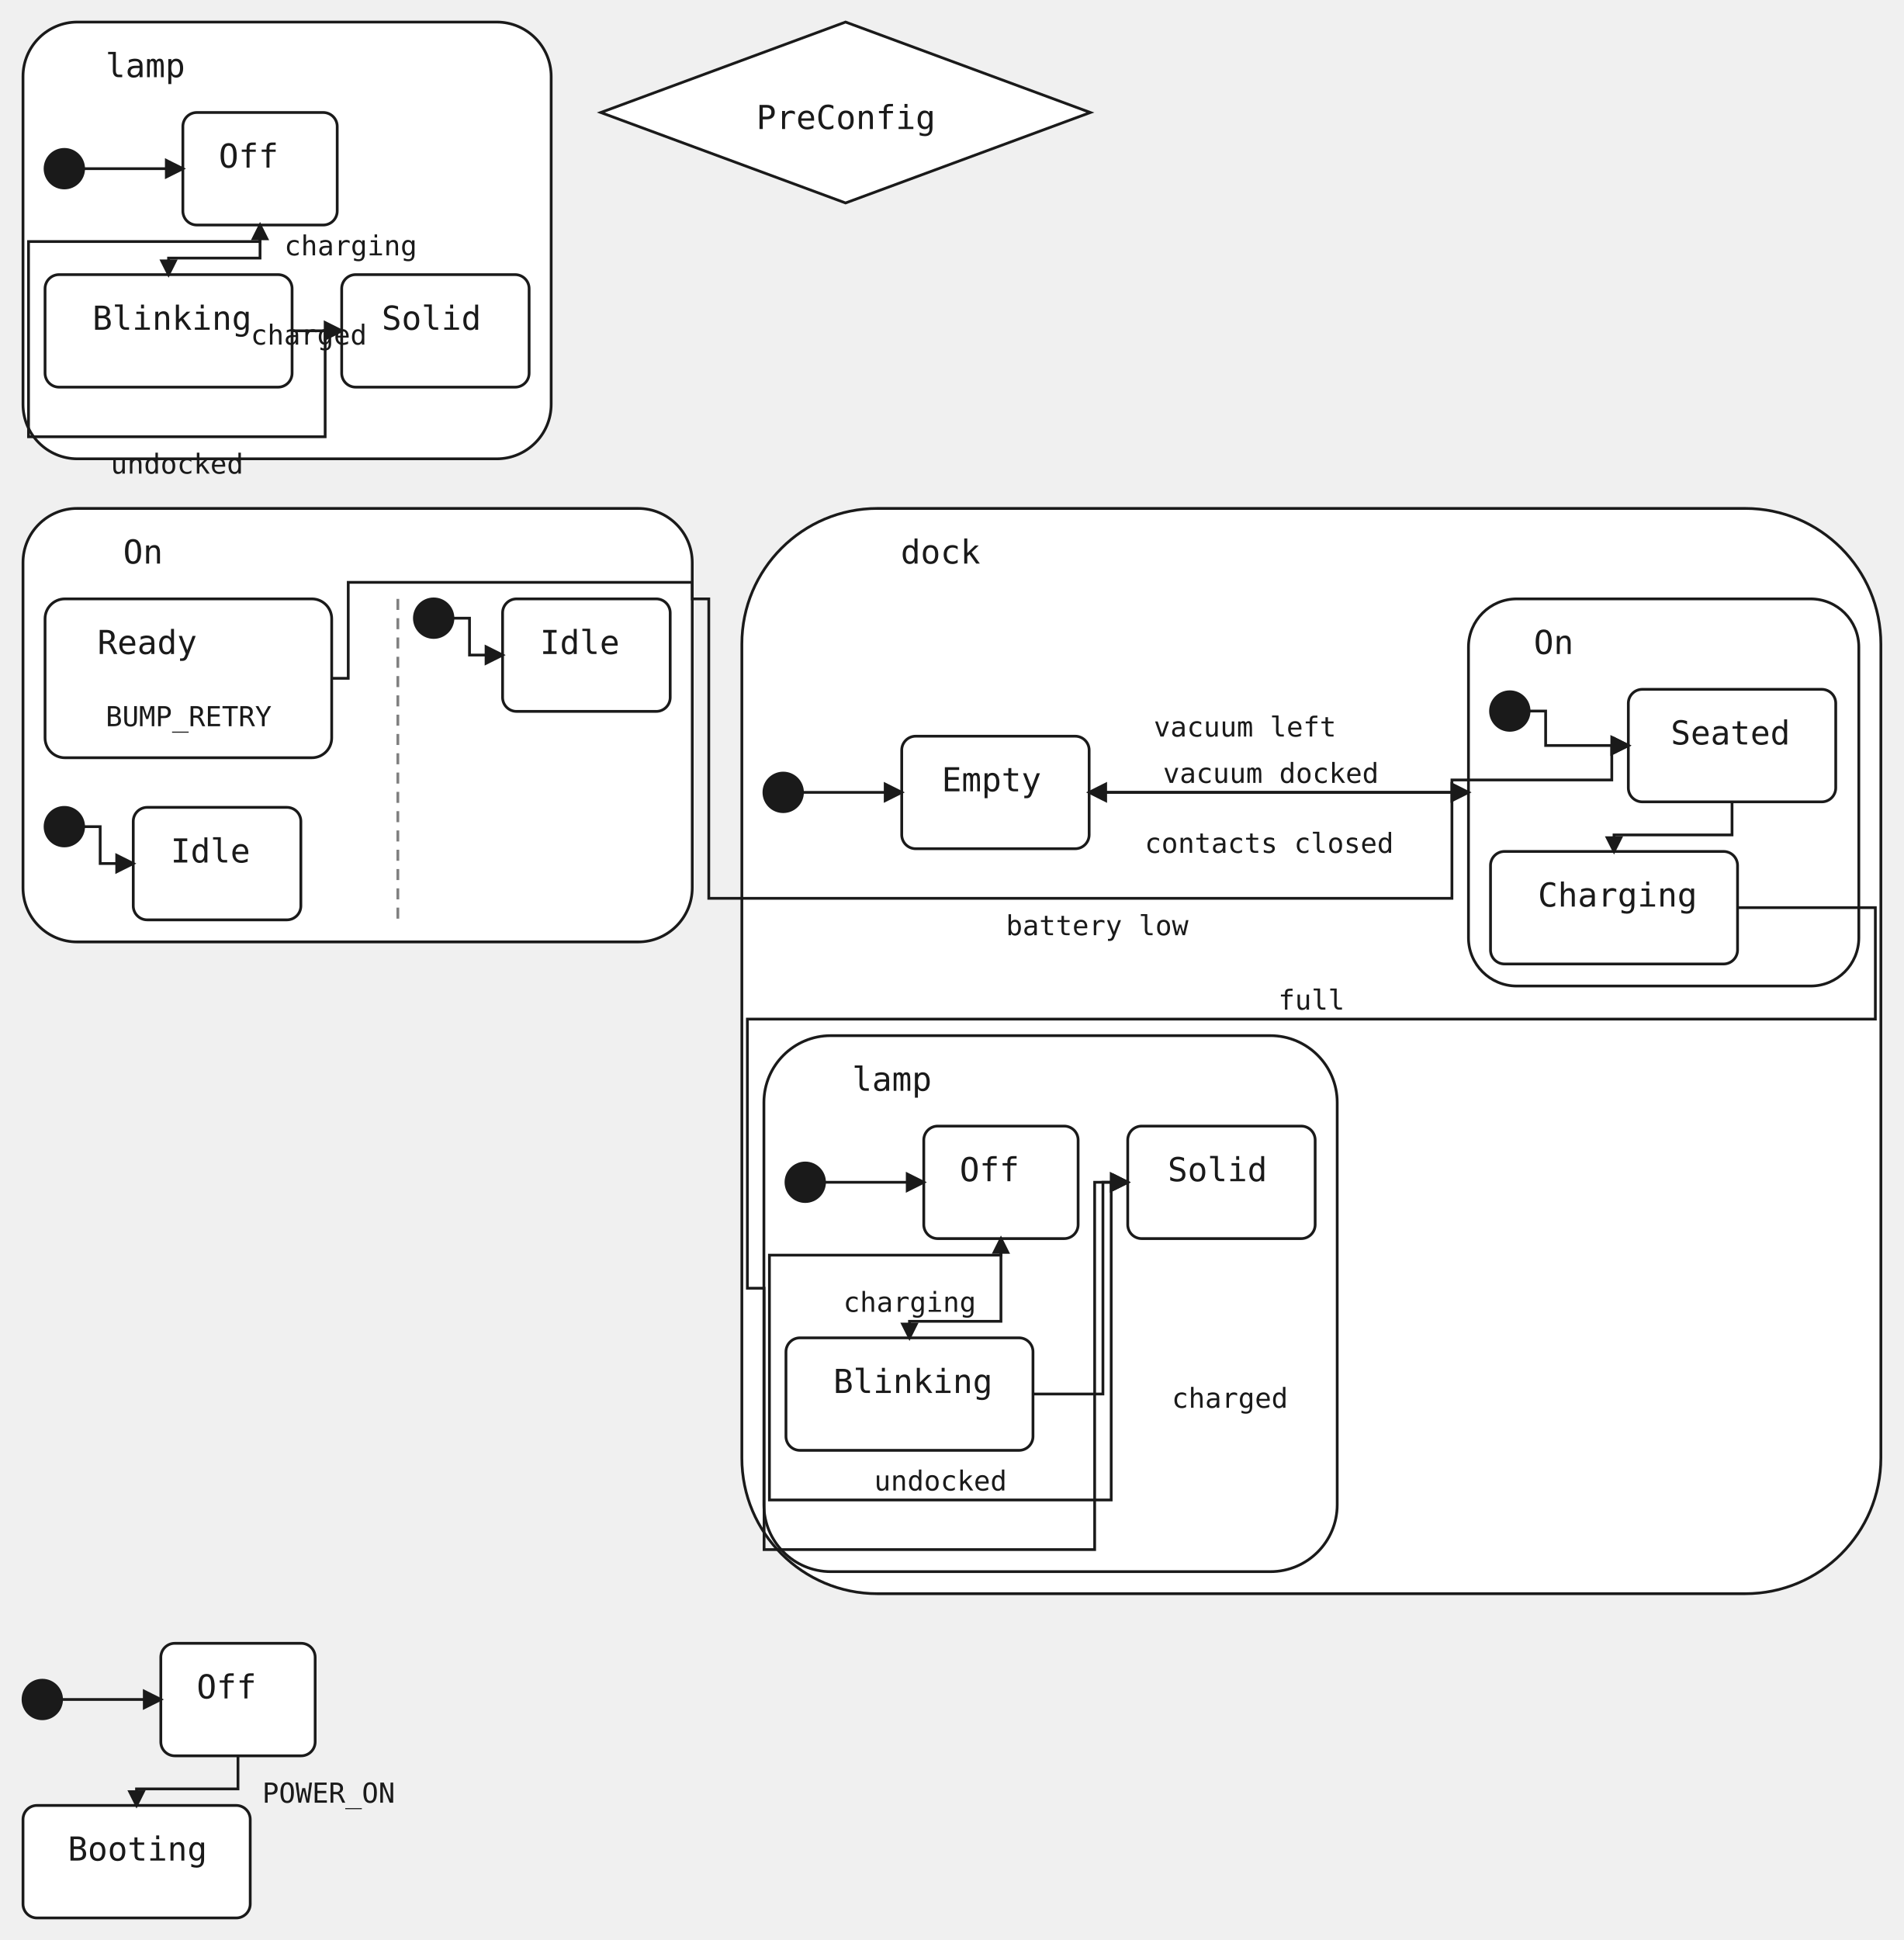
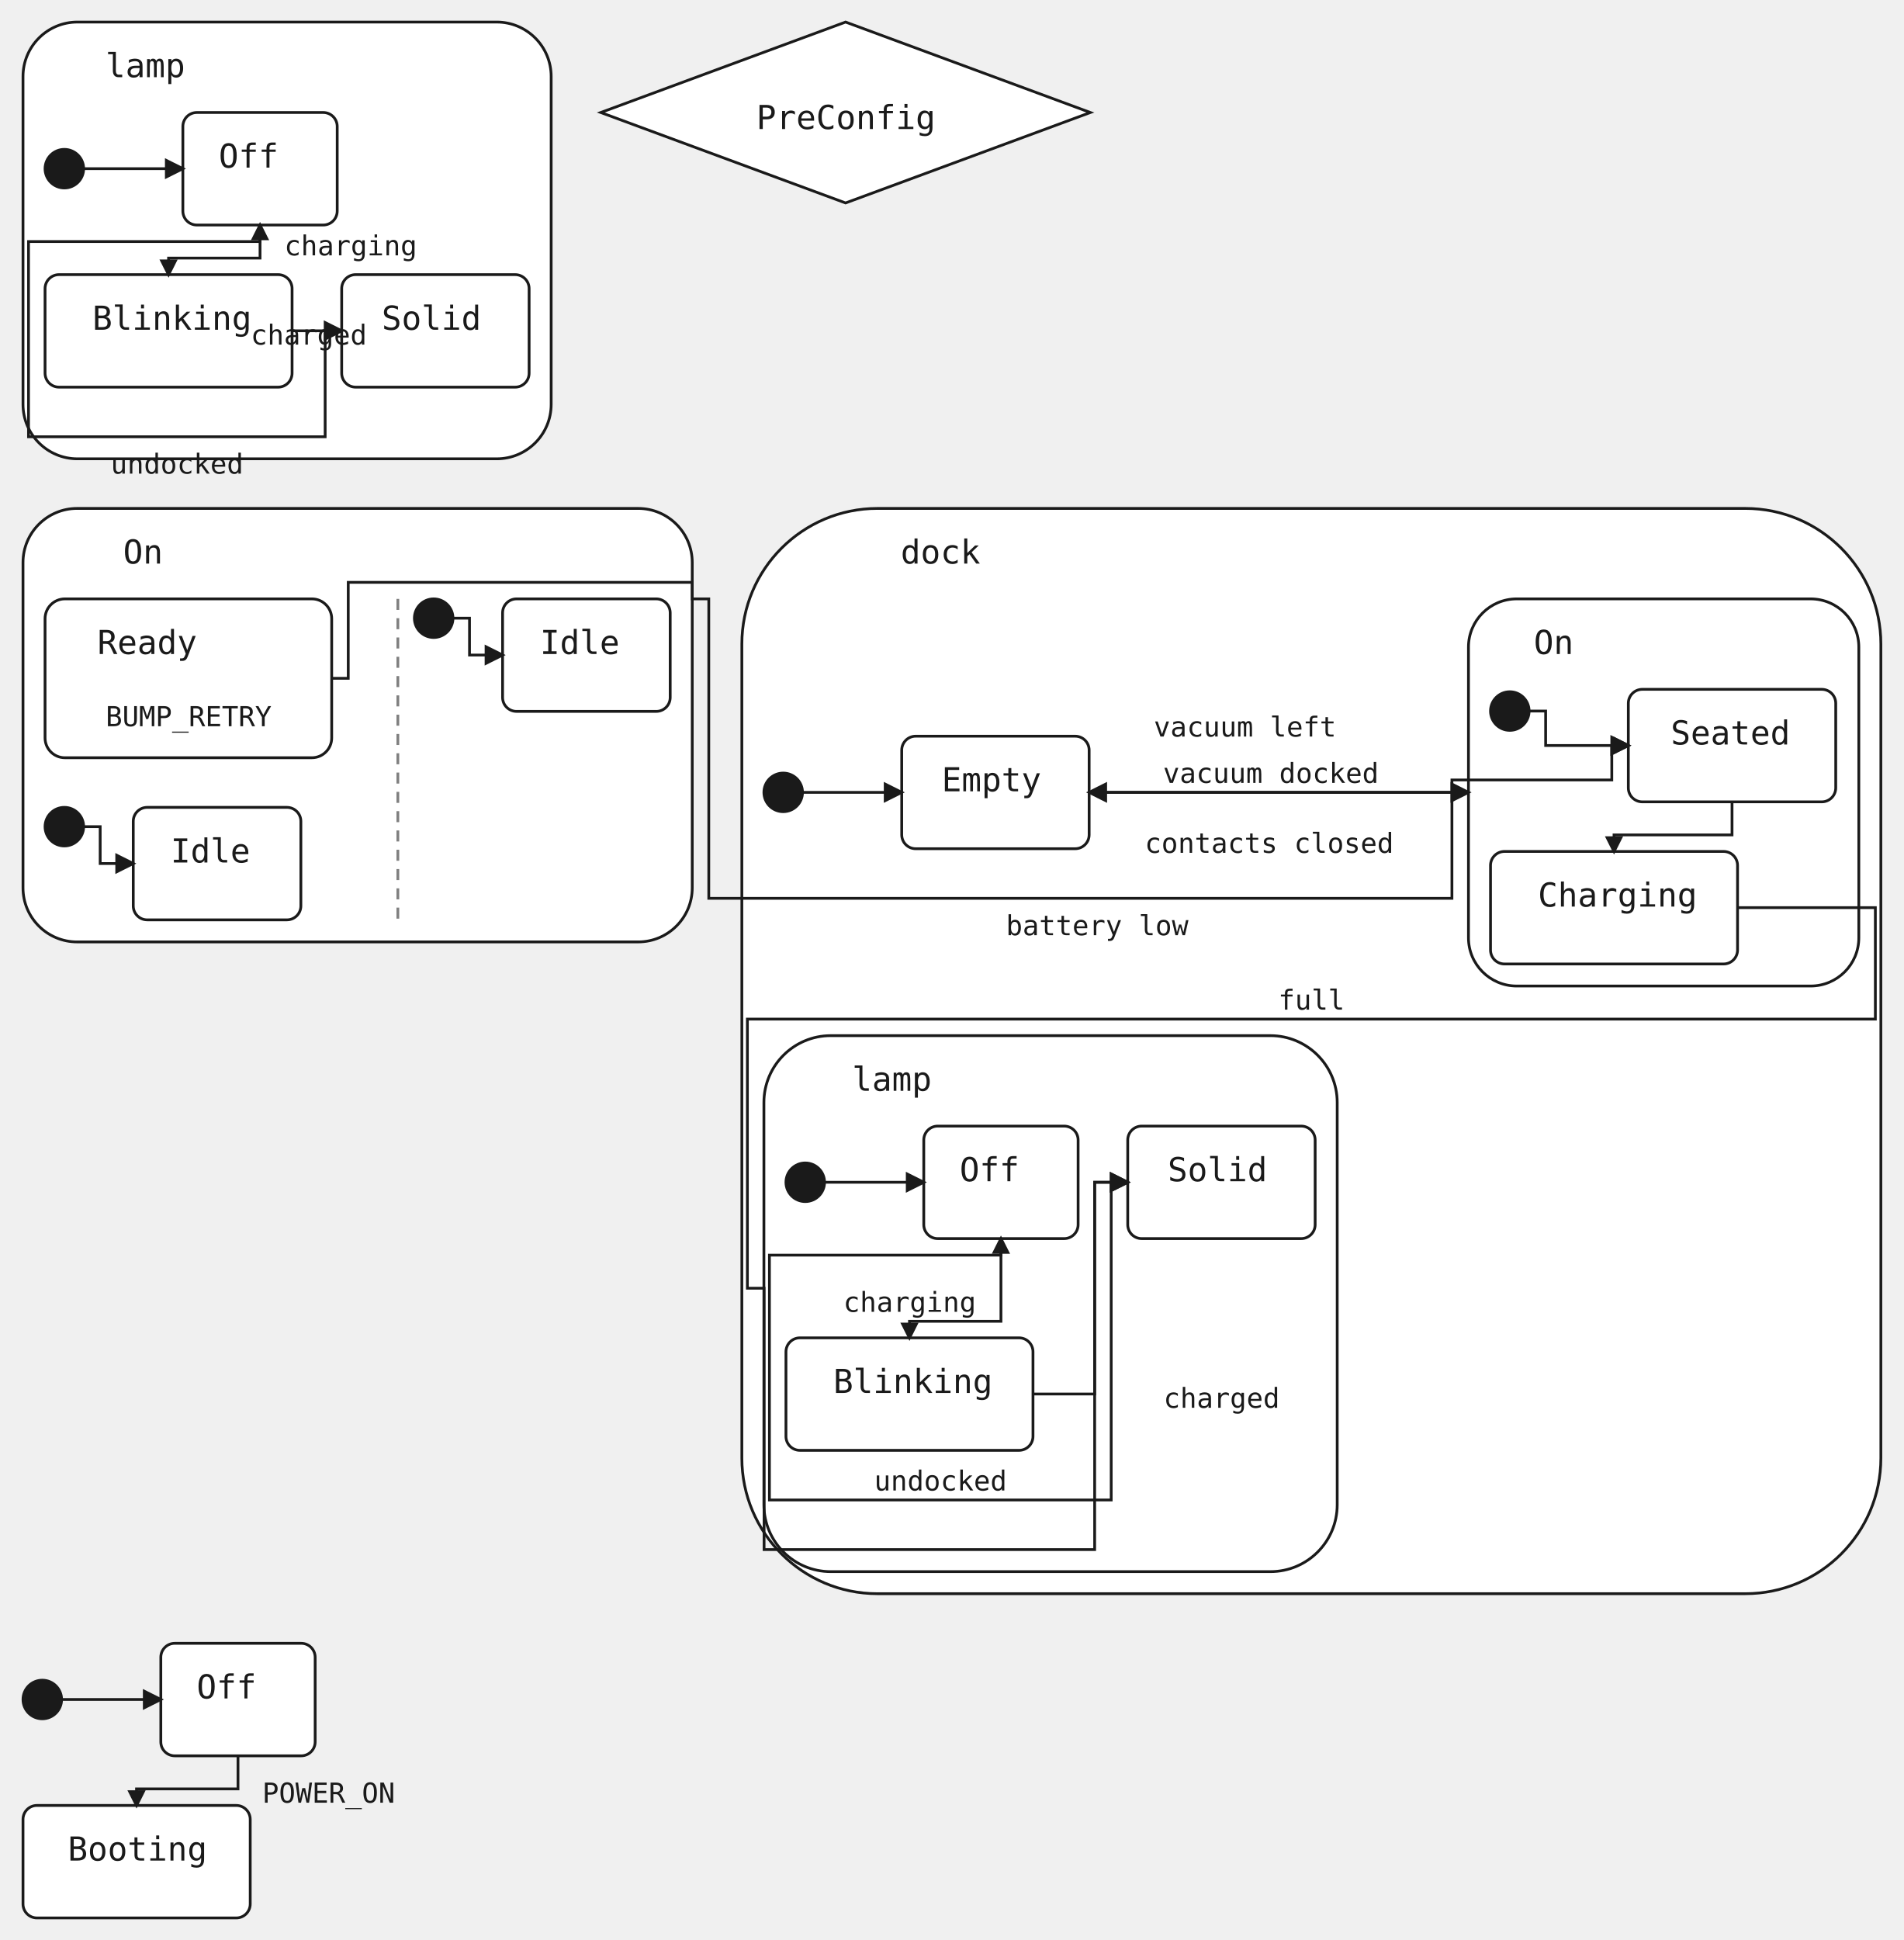
<svg xmlns="http://www.w3.org/2000/svg" width="691" height="704" viewBox="-128 -128 11041 11260">
  <style>text { font-family: "JetBrains Mono", monospace; font-kerning: none; }</style>
  <rect x="4173" y="2823" width="6612" height="6299" rx="787" fill="#ffffff" stroke="#1a1a1a" stroke-width="16" class="scav-state scav-id-0" />
  <rect x="0" y="0" width="3066" height="2535" rx="316" fill="#ffffff" stroke="#1a1a1a" stroke-width="16" class="scav-state scav-id-1" />
  <rect x="800" y="9410" width="896" height="653" rx="81" fill="#ffffff" stroke="#1a1a1a" stroke-width="16" class="scav-state scav-id-2" />
  <rect x="0" y="10351" width="1319" height="653" rx="81" fill="#ffffff" stroke="#1a1a1a" stroke-width="16" class="scav-state scav-id-3" />
  <rect x="0" y="2823" width="3885" height="2516" rx="314" fill="#ffffff" stroke="#1a1a1a" stroke-width="16" class="scav-state scav-id-5" />
  <rect x="640" y="4558" width="973" height="653" rx="81" fill="#ffffff" stroke="#1a1a1a" stroke-width="16" class="scav-state scav-id-6" />
  <rect x="128" y="3348" width="1664" height="922" rx="115" fill="#ffffff" stroke="#1a1a1a" stroke-width="16" class="scav-state scav-id-7" />
  <rect x="2784" y="3348" width="973" height="653" rx="81" fill="#ffffff" stroke="#1a1a1a" stroke-width="16" class="scav-state scav-id-8" />
  <rect x="4301" y="5883" width="3328" height="3111" rx="388" fill="#ffffff" stroke="#1a1a1a" stroke-width="16" class="scav-state scav-id-9" />
  <rect x="5101" y="4145" width="1088" height="653" rx="81" fill="#ffffff" stroke="#1a1a1a" stroke-width="16" class="scav-state scav-id-10" />
  <rect x="8391" y="3348" width="2266" height="2247" rx="280" fill="#ffffff" stroke="#1a1a1a" stroke-width="16" class="scav-state scav-id-11" />
  <rect x="9319" y="3873" width="1204" height="653" rx="81" fill="#ffffff" stroke="#1a1a1a" stroke-width="16" class="scav-state scav-id-12" />
  <rect x="8519" y="4814" width="1434" height="653" rx="81" fill="#ffffff" stroke="#1a1a1a" stroke-width="16" class="scav-state scav-id-13" />
  <rect x="928" y="525" width="896" height="653" rx="81" fill="#ffffff" stroke="#1a1a1a" stroke-width="16" class="scav-state scav-id-14" />
  <rect x="128" y="1466" width="1434" height="653" rx="81" fill="#ffffff" stroke="#1a1a1a" stroke-width="16" class="scav-state scav-id-15" />
  <rect x="1850" y="1466" width="1088" height="653" rx="81" fill="#ffffff" stroke="#1a1a1a" stroke-width="16" class="scav-state scav-id-16" />
  <rect x="5229" y="6408" width="896" height="653" rx="81" fill="#ffffff" stroke="#1a1a1a" stroke-width="16" class="scav-state scav-id-17" />
  <rect x="4429" y="7637" width="1434" height="653" rx="81" fill="#ffffff" stroke="#1a1a1a" stroke-width="16" class="scav-state scav-id-18" />
  <rect x="6413" y="6408" width="1088" height="653" rx="81" fill="#ffffff" stroke="#1a1a1a" stroke-width="16" class="scav-state scav-id-19" />
  <line x1="2176" y1="3348" x2="2176" y2="5211" fill="none" stroke="#808080" stroke-width="16" stroke-dasharray="64,48" class="scav-sub scav-id-2" />
  <polyline points="224,9736 704,9736" fill="none" stroke="#1a1a1a" stroke-width="16" class="scav-trans scav-id-0" />
  <polyline points="1248,10063 1248,10255 659,10255 659,10303" fill="none" stroke="#1a1a1a" stroke-width="16" class="scav-trans scav-id-1" />
  <polyline points="352,4670 448,4670 448,4884 544,4884" fill="none" stroke="#1a1a1a" stroke-width="16" class="scav-trans scav-id-2" />
  <polyline points="1792,3809 1888,3809 1888,3252 3885,3252 3885,3348 3981,3348 3981,5086 4173,5086 8295,5086 8295,4399 8391,4399 9223,4399 9223,4199 9271,4199" fill="none" stroke="#1a1a1a" stroke-width="16" class="scav-trans scav-id-4" />
  <polyline points="2496,3460 2592,3460 2592,3674 2688,3674" fill="none" stroke="#1a1a1a" stroke-width="16" class="scav-trans scav-id-5" />
  <polyline points="8743,3999 8839,3999 8839,4199 9223,4199" fill="none" stroke="#1a1a1a" stroke-width="16" class="scav-trans scav-id-6" />
  <polyline points="9921,4526 9921,4718 9236,4718 9236,4766" fill="none" stroke="#1a1a1a" stroke-width="16" class="scav-trans scav-id-7" />
  <polyline points="9953,5140 10657,5140 10753,5140 10753,5787 4205,5787 4205,7349 4301,7349 4302,7349 4302,8866 6221,8866 6221,6734 6317,6734" fill="none" stroke="#1a1a1a" stroke-width="16" class="scav-trans scav-id-8" />
  <polyline points="4525,4471 5005,4471" fill="none" stroke="#1a1a1a" stroke-width="16" class="scav-trans scav-id-9" />
  <polyline points="6189,4471 8295,4471" fill="none" stroke="#1a1a1a" stroke-width="16" class="scav-trans scav-id-10" />
  <polyline points="8391,4471 6285,4471" fill="none" stroke="#1a1a1a" stroke-width="16" class="scav-trans scav-id-11" />
  <polyline points="352,851 832,851" fill="none" stroke="#1a1a1a" stroke-width="16" class="scav-trans scav-id-12" />
  <polyline points="1376,1178 1376,1370 845,1370 845,1418" fill="none" stroke="#1a1a1a" stroke-width="16" class="scav-trans scav-id-13" />
  <polyline points="1562,1792 1754,1792" fill="none" stroke="#1a1a1a" stroke-width="16" class="scav-trans scav-id-14" />
  <polyline points="1850,1792 1754,1792 1754,2407 32,2407 32,1274 1376,1274 1376,1226" fill="none" stroke="#1a1a1a" stroke-width="16" class="scav-trans scav-id-15" />
  <polyline points="4653,6734 5133,6734" fill="none" stroke="#1a1a1a" stroke-width="16" class="scav-trans scav-id-16" />
  <polyline points="5677,7061 5677,7541 5146,7541 5146,7589" fill="none" stroke="#1a1a1a" stroke-width="16" class="scav-trans scav-id-17" />
-   <polyline points="5863,7963 6269,7963 6269,6734 6341,6734" fill="none" stroke="#1a1a1a" stroke-width="16" class="scav-trans scav-id-18" />
+   <polyline points="5863,7963 6221,7963 6221,6734 6317,6734" fill="none" stroke="#1a1a1a" stroke-width="16" class="scav-trans scav-id-18" />
  <polyline points="6413,6734 6317,6734 6317,8578 4333,8578 4333,7157 5677,7157 5677,7109" fill="none" stroke="#1a1a1a" stroke-width="16" class="scav-trans scav-id-19" />
  <polygon points="800,9736 704,9784 704,9688" fill="#1a1a1a" stroke="#1a1a1a" stroke-width="16" class="scav-trans scav-id-0" />
  <polygon points="659,10351 619,10271 699,10271" fill="#1a1a1a" stroke="#1a1a1a" stroke-width="16" class="scav-trans scav-id-1" />
  <polygon points="640,4884 544,4932 544,4836" fill="#1a1a1a" stroke="#1a1a1a" stroke-width="16" class="scav-trans scav-id-2" />
  <polygon points="9319,4199 9239,4239 9239,4159" fill="#1a1a1a" stroke="#1a1a1a" stroke-width="16" class="scav-trans scav-id-4" />
  <polygon points="2784,3674 2688,3722 2688,3626" fill="#1a1a1a" stroke="#1a1a1a" stroke-width="16" class="scav-trans scav-id-5" />
  <polygon points="9319,4199 9223,4247 9223,4151" fill="#1a1a1a" stroke="#1a1a1a" stroke-width="16" class="scav-trans scav-id-6" />
  <polygon points="9236,4814 9196,4734 9276,4734" fill="#1a1a1a" stroke="#1a1a1a" stroke-width="16" class="scav-trans scav-id-7" />
  <polygon points="6413,6734 6317,6782 6317,6686" fill="#1a1a1a" stroke="#1a1a1a" stroke-width="16" class="scav-trans scav-id-8" />
  <polygon points="5101,4471 5005,4519 5005,4423" fill="#1a1a1a" stroke="#1a1a1a" stroke-width="16" class="scav-trans scav-id-9" />
  <polygon points="8391,4471 8295,4519 8295,4423" fill="#1a1a1a" stroke="#1a1a1a" stroke-width="16" class="scav-trans scav-id-10" />
  <polygon points="6189,4471 6285,4423 6285,4519" fill="#1a1a1a" stroke="#1a1a1a" stroke-width="16" class="scav-trans scav-id-11" />
  <polygon points="928,851 832,899 832,803" fill="#1a1a1a" stroke="#1a1a1a" stroke-width="16" class="scav-trans scav-id-12" />
  <polygon points="845,1466 805,1386 885,1386" fill="#1a1a1a" stroke="#1a1a1a" stroke-width="16" class="scav-trans scav-id-13" />
  <polygon points="1850,1792 1754,1840 1754,1744" fill="#1a1a1a" stroke="#1a1a1a" stroke-width="16" class="scav-trans scav-id-14" />
  <polygon points="1376,1178 1416,1258 1336,1258" fill="#1a1a1a" stroke="#1a1a1a" stroke-width="16" class="scav-trans scav-id-15" />
  <polygon points="5229,6734 5133,6782 5133,6686" fill="#1a1a1a" stroke="#1a1a1a" stroke-width="16" class="scav-trans scav-id-16" />
  <polygon points="5146,7637 5106,7557 5186,7557" fill="#1a1a1a" stroke="#1a1a1a" stroke-width="16" class="scav-trans scav-id-17" />
-   <polygon points="6413,6734 6333,6774 6333,6694" fill="#1a1a1a" stroke="#1a1a1a" stroke-width="16" class="scav-trans scav-id-18" />
+   <polygon points="6413,6734 6317,6782 6317,6686" fill="#1a1a1a" stroke="#1a1a1a" stroke-width="16" class="scav-trans scav-id-18" />
  <polygon points="5677,7061 5717,7141 5637,7141" fill="#1a1a1a" stroke="#1a1a1a" stroke-width="16" class="scav-trans scav-id-19" />
  <polygon points="4775,0 6196,525 4775,1050 3354,525" fill="#ffffff" stroke="#1a1a1a" stroke-width="16" class="scav-state scav-id-4" />
  <text x="1389" y="10335" font-size="160" textLength="768" lengthAdjust="spacing" fill="#1a1a1a" class="scav-trans scav-id-1">POWER_ON</text>
  <text x="480" y="4087" font-size="160" textLength="960" lengthAdjust="spacing" fill="#1a1a1a" class="scav-trans scav-id-3">BUMP_RETRY</text>
  <text x="5706" y="5300" font-size="160" textLength="1056" lengthAdjust="spacing" fill="#1a1a1a" class="scav-trans scav-id-4">battery low</text>
  <text x="6512" y="4822" font-size="160" textLength="1440" lengthAdjust="spacing" fill="#1a1a1a" class="scav-trans scav-id-7">contacts closed</text>
  <text x="7287" y="5732" font-size="160" textLength="384" lengthAdjust="spacing" fill="#1a1a1a" class="scav-trans scav-id-8">full</text>
  <text x="6618" y="4416" font-size="160" textLength="1248" lengthAdjust="spacing" fill="#1a1a1a" class="scav-trans scav-id-10">vacuum docked</text>
  <text x="6564" y="4147" font-size="160" textLength="1056" lengthAdjust="spacing" fill="#1a1a1a" class="scav-trans scav-id-11">vacuum left</text>
  <text x="1517" y="1354" font-size="160" textLength="768" lengthAdjust="spacing" fill="#1a1a1a" class="scav-trans scav-id-13">charging</text>
  <text x="1322" y="1872" font-size="160" textLength="672" lengthAdjust="spacing" fill="#1a1a1a" class="scav-trans scav-id-14">charged</text>
  <text x="509" y="2621" font-size="160" textLength="768" lengthAdjust="spacing" fill="#1a1a1a" class="scav-trans scav-id-15">undocked</text>
  <text x="4762" y="7486" font-size="160" textLength="768" lengthAdjust="spacing" fill="#1a1a1a" class="scav-trans scav-id-17">charging</text>
-   <text x="6669" y="8043" font-size="160" textLength="672" lengthAdjust="spacing" fill="#1a1a1a" class="scav-trans scav-id-18">charged</text>
+   <text x="6621" y="8043" font-size="160" textLength="672" lengthAdjust="spacing" fill="#1a1a1a" class="scav-trans scav-id-18">charged</text>
  <text x="4941" y="8523" font-size="160" textLength="768" lengthAdjust="spacing" fill="#1a1a1a" class="scav-trans scav-id-19">undocked</text>
  <text x="5095" y="3143" font-size="192" textLength="461" lengthAdjust="spacing" fill="#1a1a1a" class="scav-state scav-id-0">dock</text>
  <text x="479" y="320" font-size="192" textLength="461" lengthAdjust="spacing" fill="#1a1a1a" class="scav-state scav-id-1">lamp</text>
  <text x="1008" y="9730" font-size="192" textLength="346" lengthAdjust="spacing" fill="#1a1a1a" class="scav-state scav-id-2">Off</text>
  <text x="260" y="10671" font-size="192" textLength="807" lengthAdjust="spacing" fill="#1a1a1a" class="scav-state scav-id-3">Booting</text>
  <text x="4257" y="621" font-size="192" textLength="1037" lengthAdjust="spacing" fill="#1a1a1a" class="scav-state scav-id-4">PreConfig</text>
  <text x="581" y="3143" font-size="192" textLength="231" lengthAdjust="spacing" fill="#1a1a1a" class="scav-state scav-id-5">On</text>
  <text x="857" y="4878" font-size="192" textLength="461" lengthAdjust="spacing" fill="#1a1a1a" class="scav-state scav-id-6">Idle</text>
  <text x="432" y="3668" font-size="192" textLength="576" lengthAdjust="spacing" fill="#1a1a1a" class="scav-state scav-id-7">Ready</text>
  <text x="3001" y="3668" font-size="192" textLength="461" lengthAdjust="spacing" fill="#1a1a1a" class="scav-state scav-id-8">Idle</text>
  <text x="4813" y="6203" font-size="192" textLength="461" lengthAdjust="spacing" fill="#1a1a1a" class="scav-state scav-id-9">lamp</text>
  <text x="5333" y="4465" font-size="192" textLength="576" lengthAdjust="spacing" fill="#1a1a1a" class="scav-state scav-id-10">Empty</text>
  <text x="8770" y="3668" font-size="192" textLength="231" lengthAdjust="spacing" fill="#1a1a1a" class="scav-state scav-id-11">On</text>
  <text x="9565" y="4193" font-size="192" textLength="692" lengthAdjust="spacing" fill="#1a1a1a" class="scav-state scav-id-12">Seated</text>
  <text x="8794" y="5134" font-size="192" textLength="922" lengthAdjust="spacing" fill="#1a1a1a" class="scav-state scav-id-13">Charging</text>
  <text x="1136" y="845" font-size="192" textLength="346" lengthAdjust="spacing" fill="#1a1a1a" class="scav-state scav-id-14">Off</text>
  <text x="403" y="1786" font-size="192" textLength="922" lengthAdjust="spacing" fill="#1a1a1a" class="scav-state scav-id-15">Blinking</text>
  <text x="2082" y="1786" font-size="192" textLength="576" lengthAdjust="spacing" fill="#1a1a1a" class="scav-state scav-id-16">Solid</text>
  <text x="5437" y="6728" font-size="192" textLength="346" lengthAdjust="spacing" fill="#1a1a1a" class="scav-state scav-id-17">Off</text>
  <text x="4704" y="7957" font-size="192" textLength="922" lengthAdjust="spacing" fill="#1a1a1a" class="scav-state scav-id-18">Blinking</text>
  <text x="6645" y="6728" font-size="192" textLength="576" lengthAdjust="spacing" fill="#1a1a1a" class="scav-state scav-id-19">Solid</text>
  <circle cx="112" cy="9736" r="112" fill="#1a1a1a" stroke="#1a1a1a" stroke-width="16" class="scav-state scav-id-20" />
  <circle cx="240" cy="4670" r="112" fill="#1a1a1a" stroke="#1a1a1a" stroke-width="16" class="scav-state scav-id-21" />
  <circle cx="2384" cy="3460" r="112" fill="#1a1a1a" stroke="#1a1a1a" stroke-width="16" class="scav-state scav-id-22" />
  <circle cx="8631" cy="3999" r="112" fill="#1a1a1a" stroke="#1a1a1a" stroke-width="16" class="scav-state scav-id-23" />
  <circle cx="4413" cy="4471" r="112" fill="#1a1a1a" stroke="#1a1a1a" stroke-width="16" class="scav-state scav-id-24" />
  <circle cx="240" cy="851" r="112" fill="#1a1a1a" stroke="#1a1a1a" stroke-width="16" class="scav-state scav-id-25" />
  <circle cx="4541" cy="6734" r="112" fill="#1a1a1a" stroke="#1a1a1a" stroke-width="16" class="scav-state scav-id-26" />
</svg>
